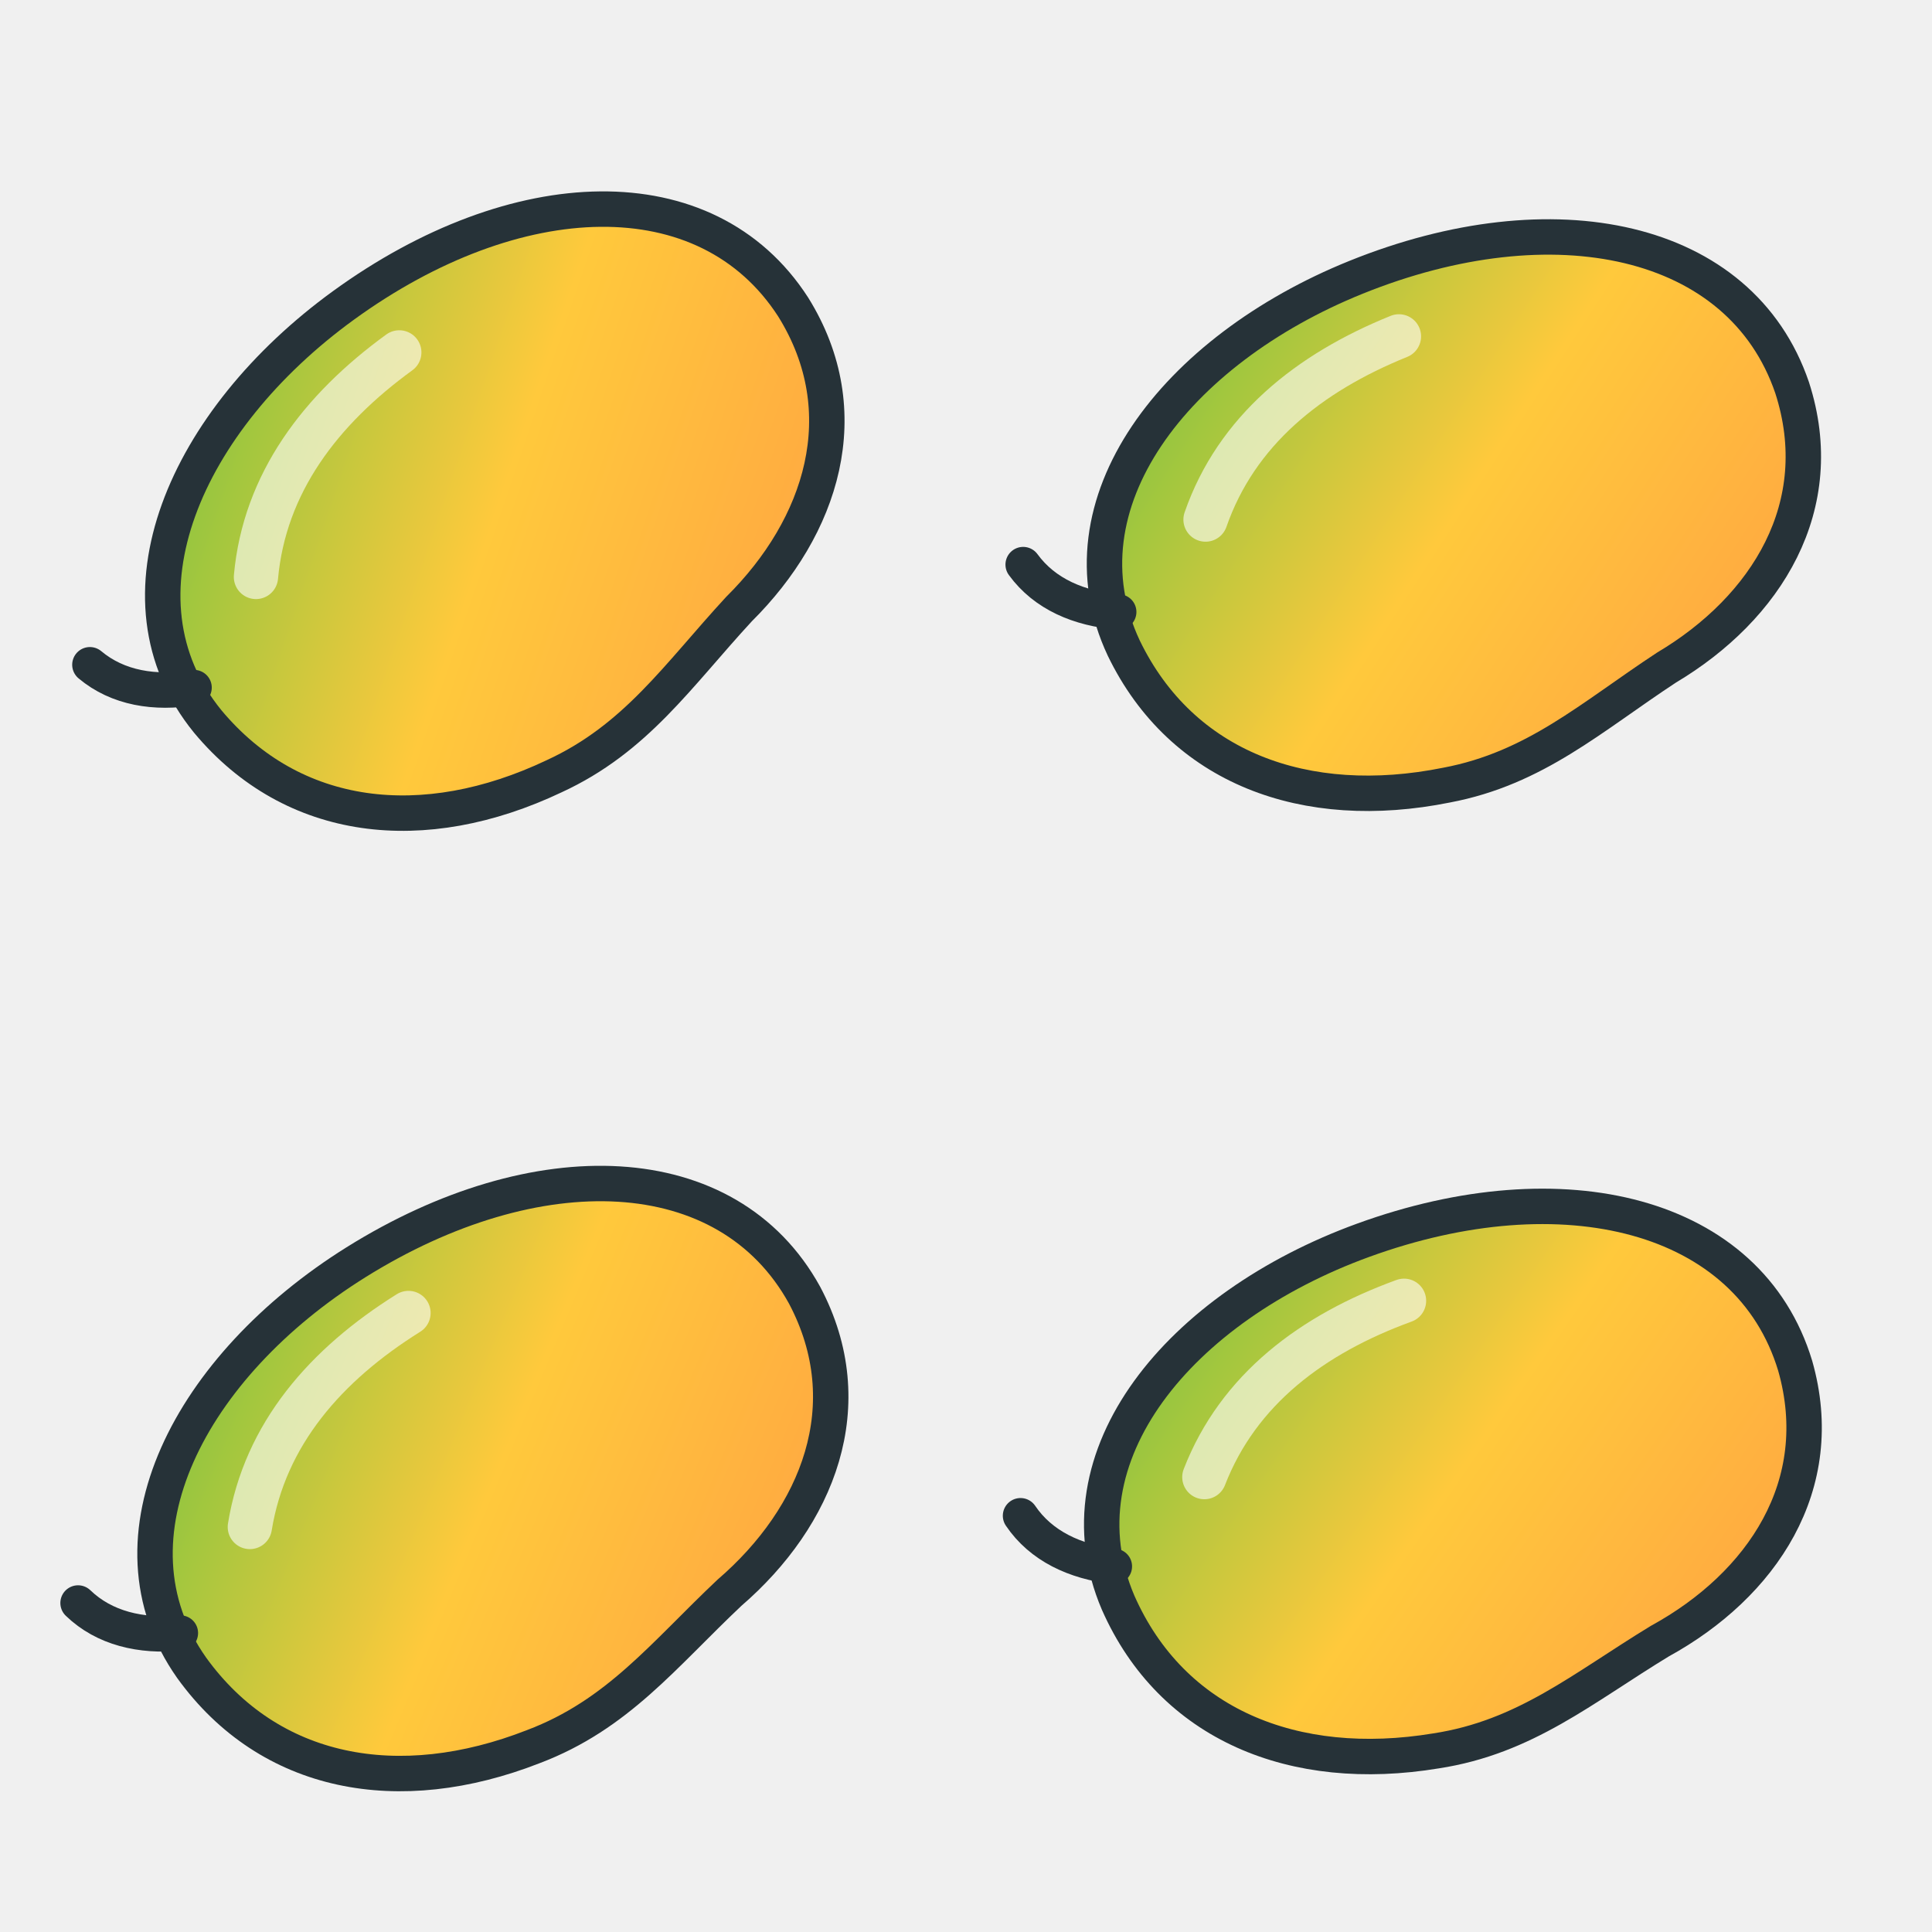
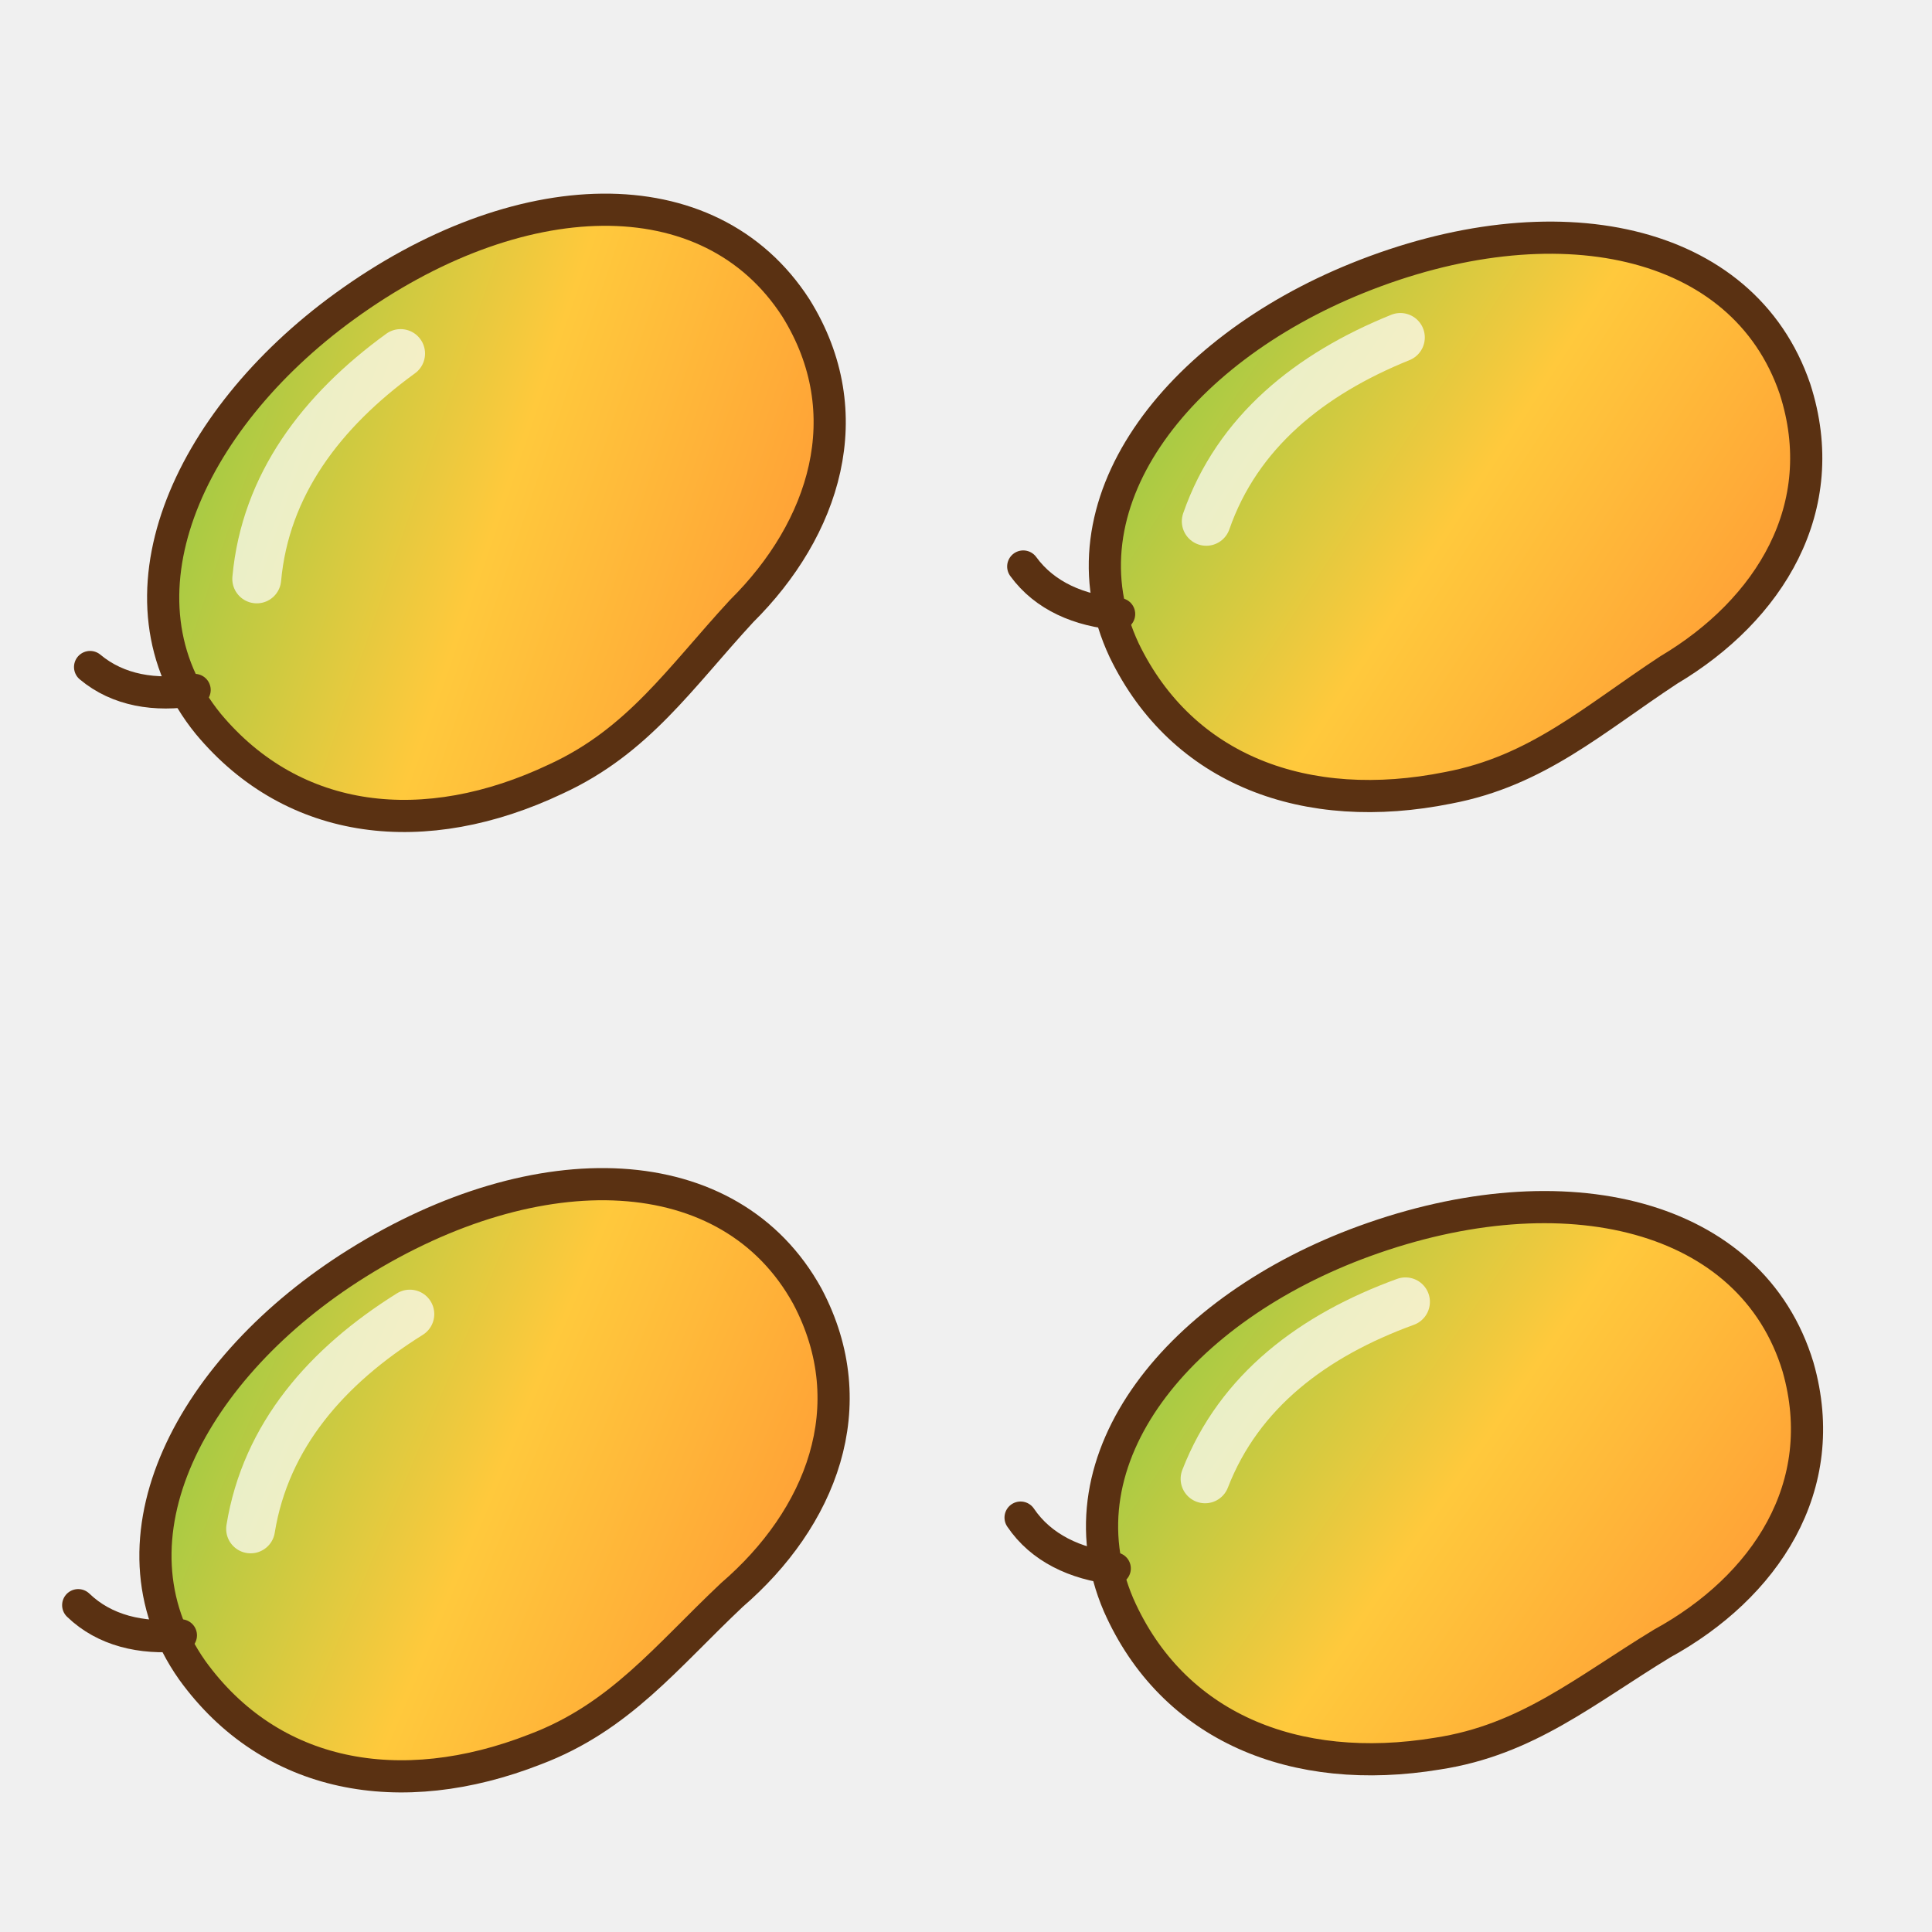
<svg xmlns="http://www.w3.org/2000/svg" viewBox="0 0 240 240" width="240" height="240">
  <defs>
-     <linearGradient id="mangoSkin" x1="0" y1="0" x2="1" y2="1">
-       <stop offset="0.12" stop-color="#8DC63F" />
+     <linearGradient id="g-mango" x1="0" y1="0" x2="1" y2="1">
+       <stop offset="0.1" stop-color="#9BCB45" />
      <stop offset="0.5" stop-color="#FFC93C" />
-       <stop offset="1" stop-color="#FF9F43" />
+       <stop offset="1" stop-color="#FF9234" />
    </linearGradient>
-     <g id="mango" stroke="#263238" stroke-linejoin="round" stroke-linecap="round">
+     <g id="fr-mango" stroke="#5A3112" stroke-linejoin="round">
      <g transform="rotate(-28 50 52)">
-         <path d="M10 54C9 36 28 25 50 25C74 25 92 37 91 55C90 69 79 77 66 79C56 81 48 84 38 82C22 79 11 69 10 54Z" fill="url(#mangoSkin)" stroke-width="4" />
-         <path d="M24 44C31 36 41 33 52 33" fill="none" stroke="#FFFFFF" stroke-opacity=".6" stroke-width="5" />
-         <path d="M11 50C7 48 4 45 3 41" fill="none" stroke-width="4" />
+         <path d="M10 54C9 36 28 25 50 25C74 25 92 37 91 55C90 69 79 77 66 79C56 81 48 84 38 82C22 79 11 69 10 54Z" fill="url(#g-mango)" />
+         <path d="M24 44C31 36 41 33 52 33" fill="none" stroke="#fff" stroke-opacity=".7" stroke-width="5.5" stroke-linecap="round" />
+         <path d="M11 50C7 48 4 45 3 41" fill="none" stroke-linecap="round" />
      </g>
    </g>
  </defs>
-   <use href="#mango" transform="translate(4.8 4.8) scale(1.1) rotate(-8 50 50)" />
-   <use href="#mango" transform="translate(124.8 4.8) scale(1.1) rotate(6 50 50)" />
-   <use href="#mango" transform="translate(4.8 124.8) scale(1.1) rotate(-4 50 50)" />
-   <use href="#mango" transform="translate(124.8 124.8) scale(1.1) rotate(8 50 50)" />
+   <use href="#fr-mango" transform="translate(4.8 4.8) scale(1.104) rotate(-8 50 50)" stroke-width="3.62" />
+   <use href="#fr-mango" transform="translate(124.8 4.8) scale(1.104) rotate(6 50 50)" stroke-width="3.62" />
+   <use href="#fr-mango" transform="translate(4.8 124.8) scale(1.104) rotate(-4 50 50)" stroke-width="3.62" />
+   <use href="#fr-mango" transform="translate(124.8 124.8) scale(1.104) rotate(8 50 50)" stroke-width="3.62" />
</svg>
